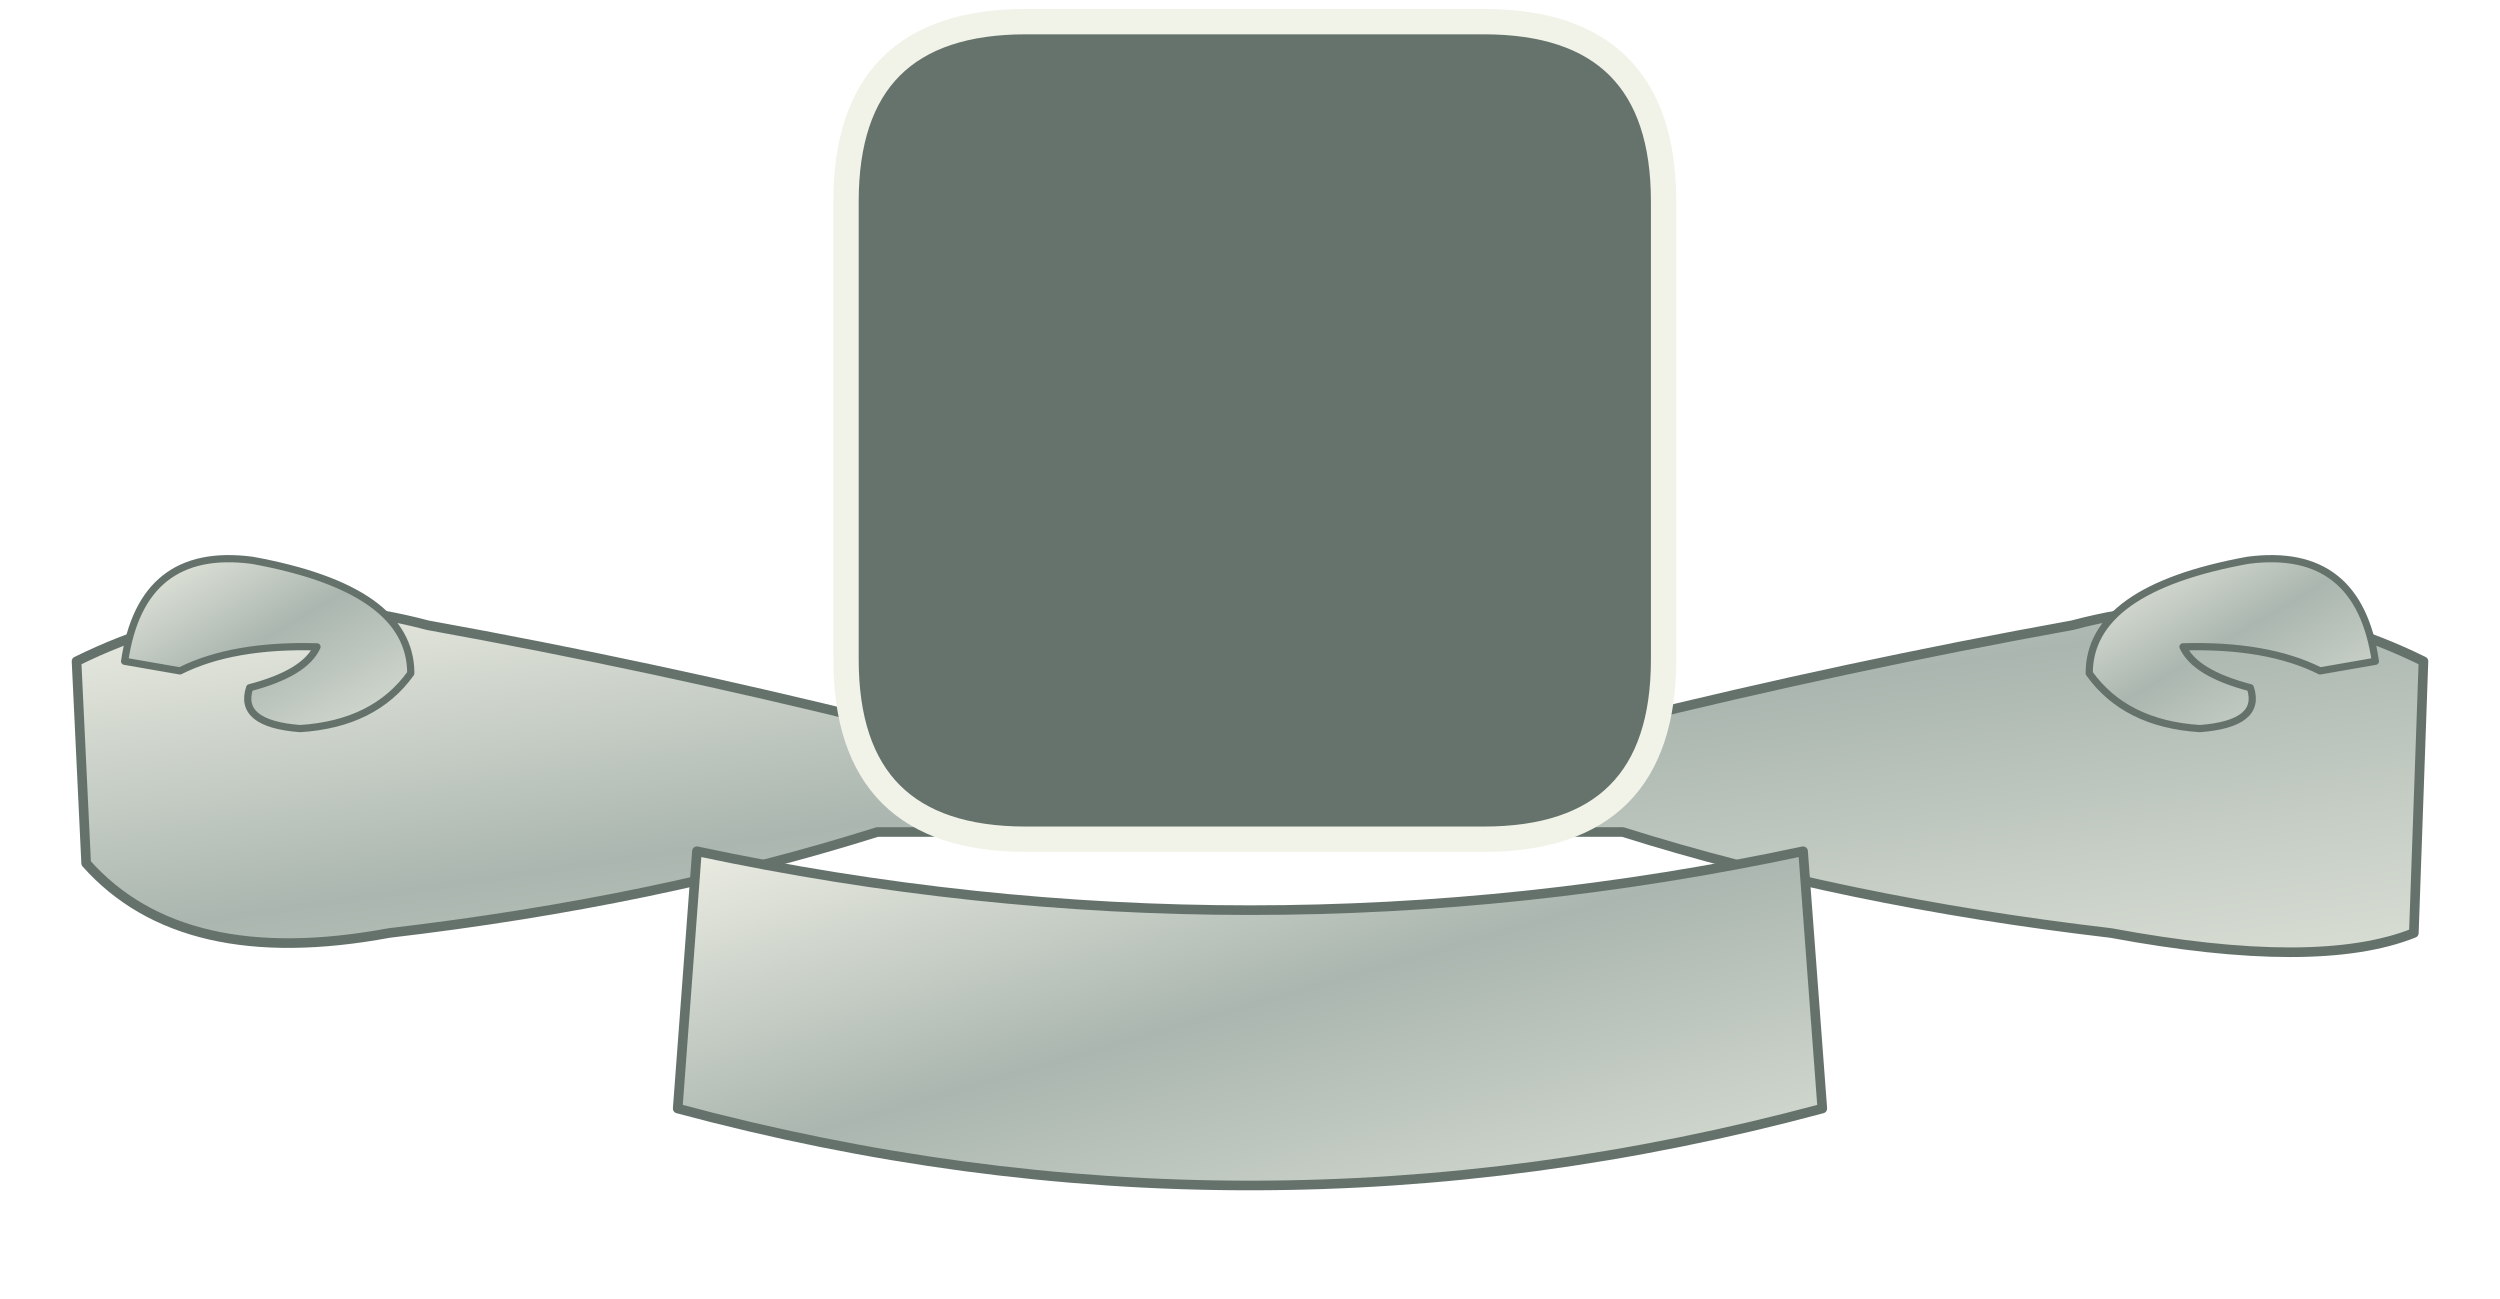
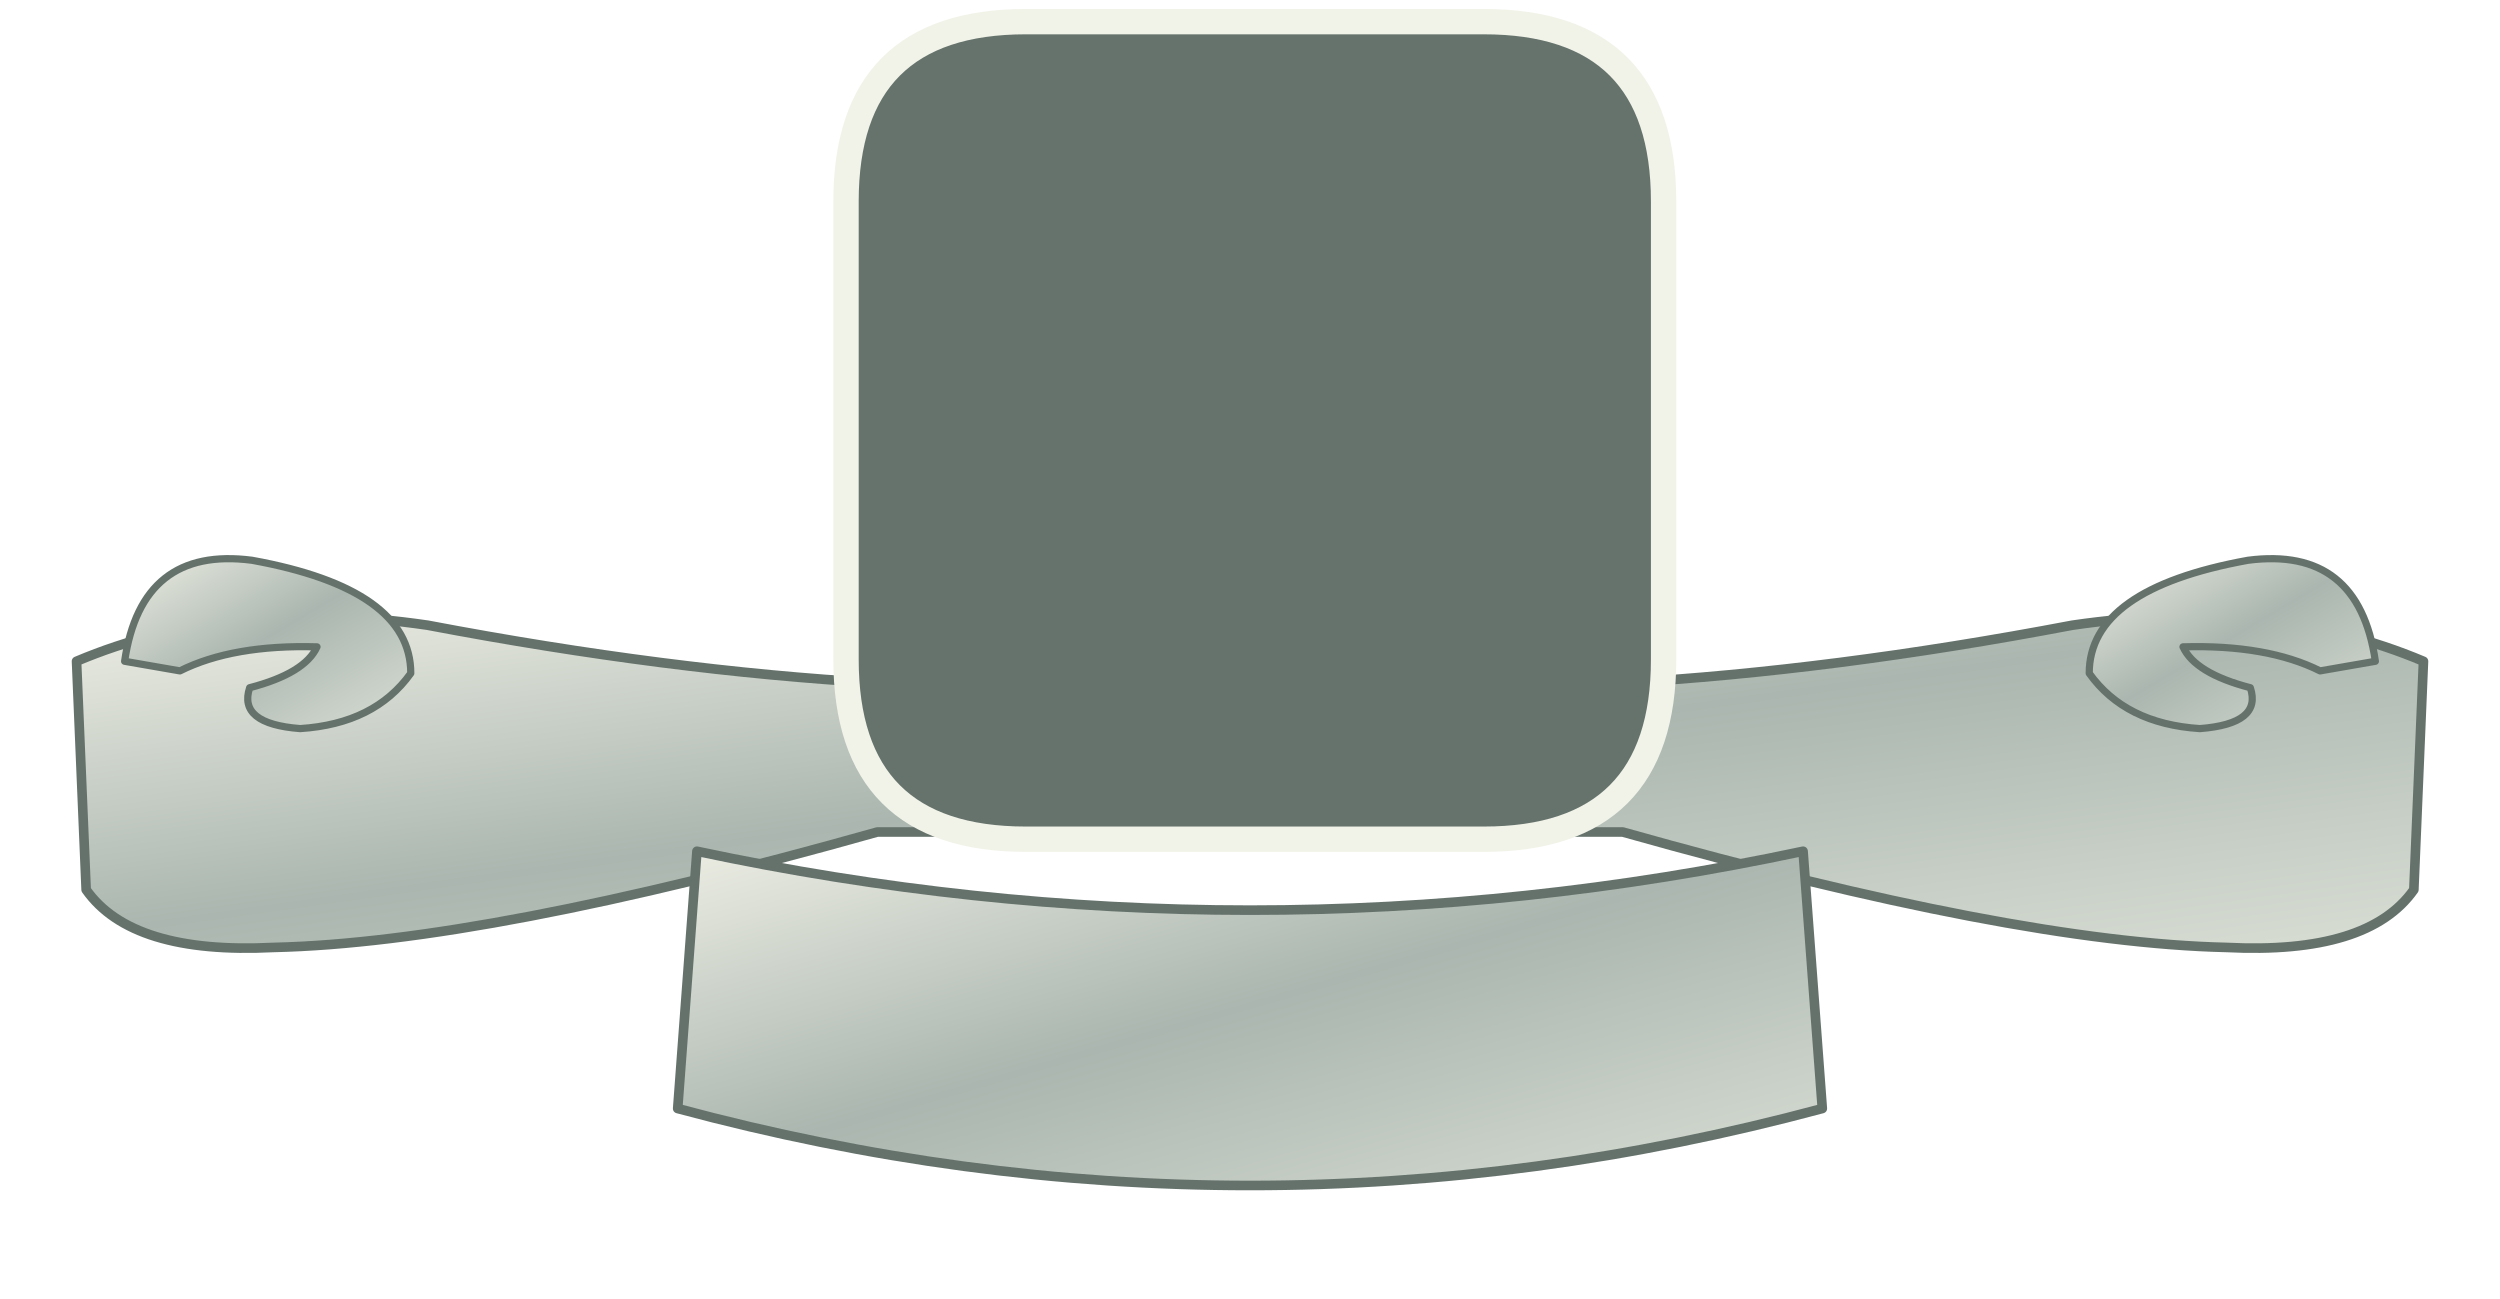
<svg xmlns="http://www.w3.org/2000/svg" viewBox="0 0 1005 522" role="img">
  <g data-template="parks-cap-scroll-badge" transform="translate(19.16667 0) scale(0.9666667)">
    <defs>
      <linearGradient id="silver" x1="0" y1="0" x2="1" y2="1">
        <stop offset="0" stop-color="#ecede3" />
        <stop offset=".48" stop-color="#aab6af" />
        <stop offset="1" stop-color="#d9ded4" />
      </linearGradient>
      <linearGradient id="bronze" x1="0" y1="0" x2="1" y2="1">
        <stop offset="0" stop-color="#dbc078" />
        <stop offset=".5" stop-color="#9d7f40" />
        <stop offset="1" stop-color="#bea161" />
      </linearGradient>
    </defs>
-     <path d="M12 275Q83 240 158 260Q252 277 345 300L655 300Q748 277 842 260Q917 240 988 275L984 388Q944 404 858 388Q747 375 655 346L345 346Q253 375 142 388Q56 404 16 359Z" fill="url(#silver)" stroke="#65726c" stroke-width="4" stroke-linejoin="round" stroke-linecap="round" data-role="border" />
+     <path d="M12 275 Q76 248 158 260 Q258 279 345 284 L655 284 Q742 279 842 260 Q924 248 988 275 L984 370 Q965 397 906 394 Q818 392 655 346 L345 346 Q182 392 94 394 Q35 397 16 370 Z" fill="url(#silver)" stroke="#65726c" stroke-width="4" stroke-linejoin="round" stroke-linecap="round" data-role="border" />
    <path d="M32 275Q39 227 85 233Q151 245 151 280Q136 301 105 303Q79 301 84 286Q107 280 112 269Q77 268 55 279Z" fill="url(#silver)" stroke="#65726c" stroke-width="3" stroke-linejoin="round" stroke-linecap="round" data-role="border" />
    <path d="M968 275Q961 227 915 233Q849 245 849 280Q864 301 895 303Q921 301 916 286Q893 280 888 269Q923 268 945 279Z" fill="url(#silver)" stroke="#65726c" stroke-width="3" stroke-linejoin="round" stroke-linecap="round" data-role="border" />
    <path d="M270 354Q500 403 730 354L738 461Q500 525 262 461Z" fill="url(#silver)" stroke="#65726c" stroke-width="4" stroke-linejoin="round" stroke-linecap="round" data-role="border" />
    <g data-component="embossed-outlined-caption">
      <g data-shared="embossed-outlined-caption-45b312d54c" />
    </g>
    <g data-component="embossed-outlined-caption">
      <g data-shared="embossed-outlined-caption-1d0d62a359" />
    </g>
    <g data-component="embossed-outlined-caption">
      <g data-shared="embossed-outlined-caption-d48bf5929d" />
    </g>
    <g data-role="crest" data-component="historical-framed-armorial-badge">
      <path d="M406.8 9.0Q332.0 9.0 332.0 83.8V274.2Q332.0 349.0 406.8 349.0H597.2Q672.0 349.0 672.0 274.2V83.8Q672.0 9.0 597.2 9.0Z" fill="#66736d" stroke="#f1f3e8" stroke-width="10.54" stroke-linejoin="round" stroke-linecap="round" />
      <g data-component="plateforge-historical-arms" data-master-id="plateforge-bc-arms-1917-type3" data-master-geometry-hash="ec59d5d9ec8e302d0d5dd28683fd6c3bc6c284ba6c663651acdcd38491cbe5c7" transform="translate(375.9668 37.9) scale(0.2199532) translate(-0.0 -0.0)" color="#f1f3e8">
        <g data-shared="plateforge-historical-arms-2d24b22bc5" />
      </g>
    </g>
  </g>
</svg>
